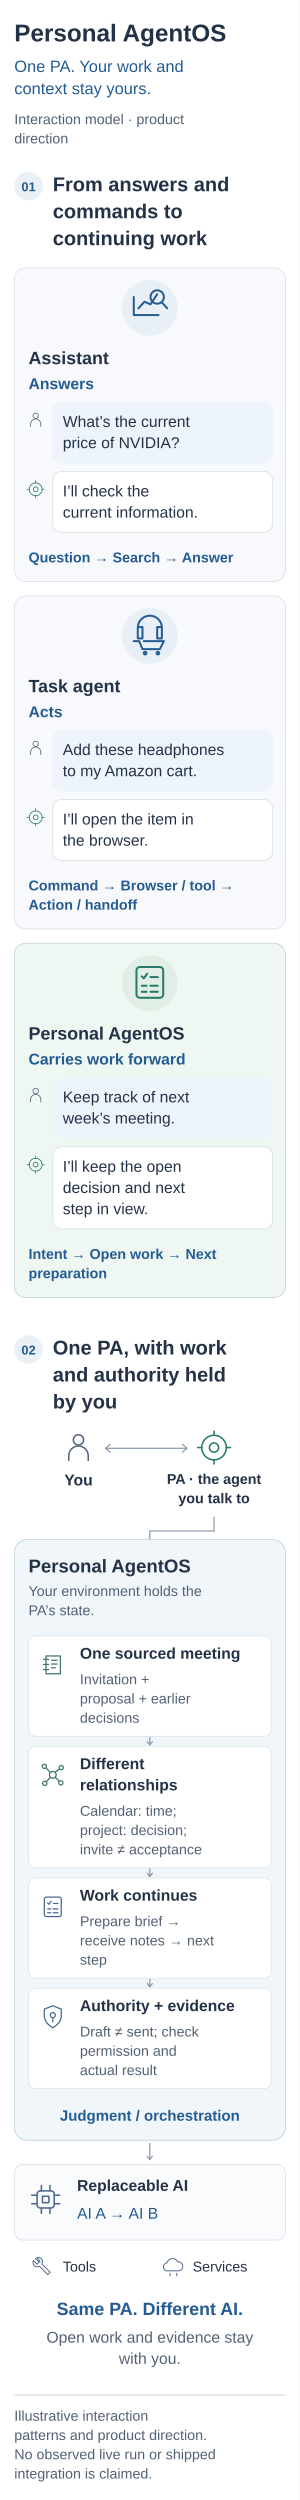
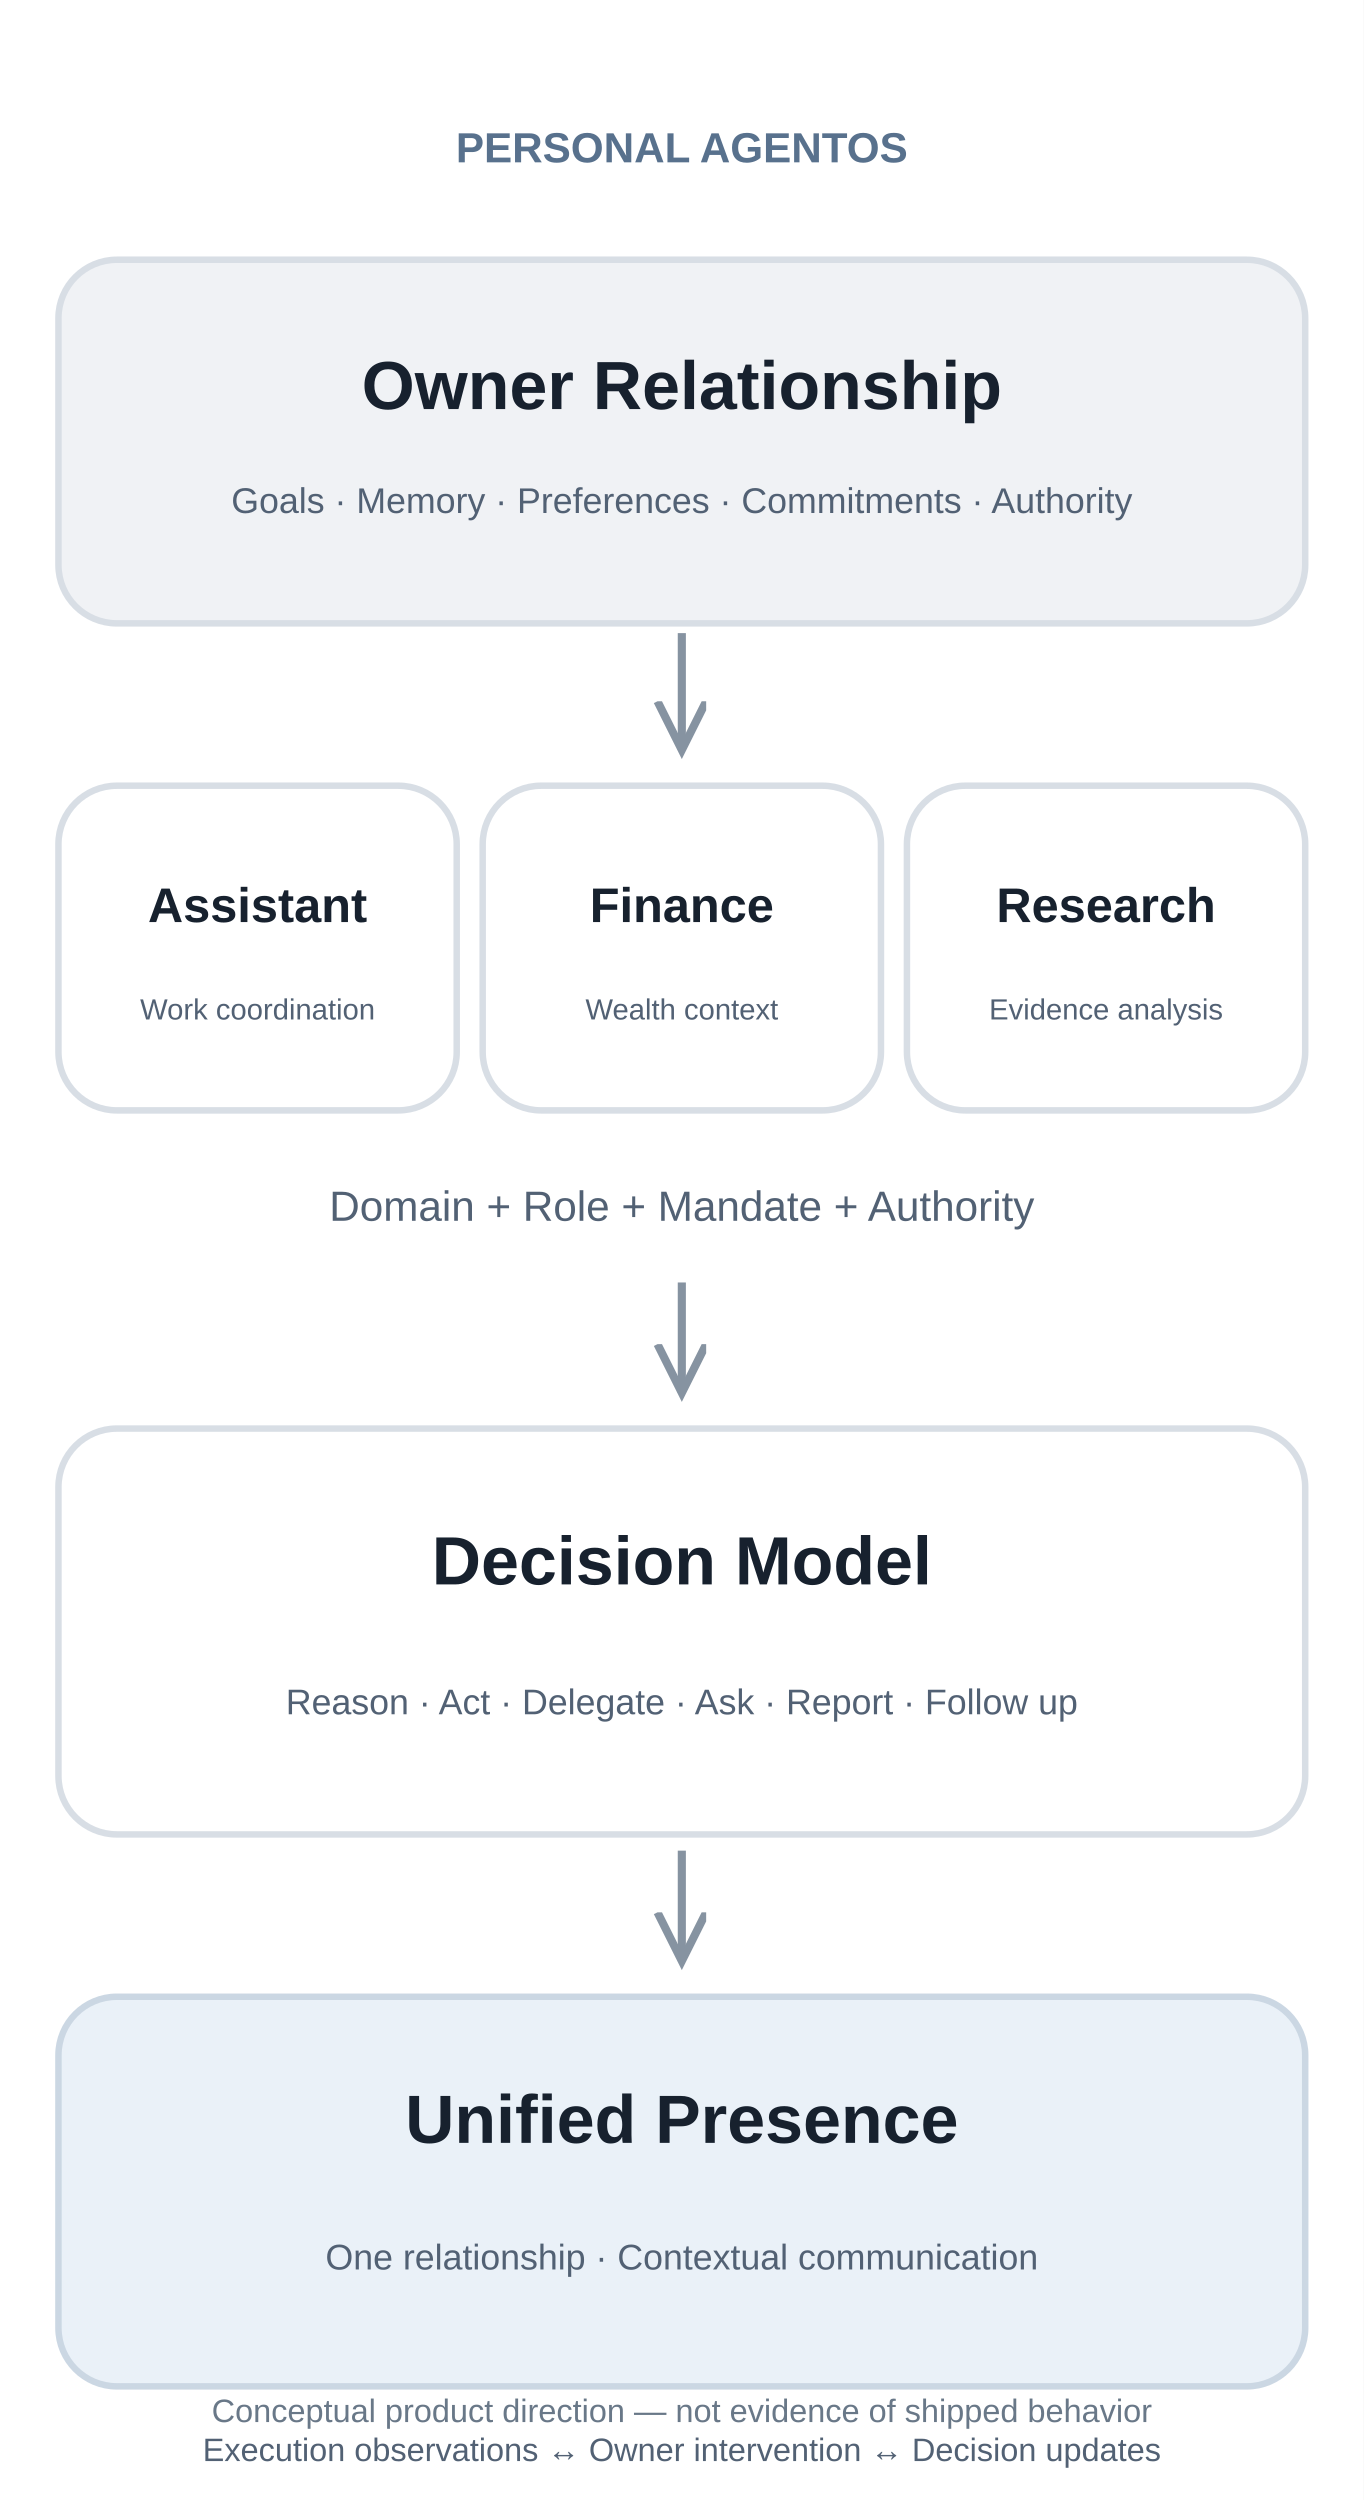
- <svg xmlns="http://www.w3.org/2000/svg" width="420" height="3504" viewBox="0 0 420 3504" role="img" aria-labelledby="title desc">
-   <style>text{font-family:Arial,"Noto Sans",sans-serif;fill:#243247} .bold{font-weight:700} .muted{fill:#526174} .blue{fill:#245b92}</style>
-   <rect width="420" height="3504" fill="#fff" />
-   <text x="20" y="58.0" font-size="34" class="bold" text-anchor="start">Personal AgentOS</text>
-   <text x="20" y="100.9" font-size="23" class="blue" text-anchor="start">One PA. Your work and</text>
-   <text x="20" y="131.95" font-size="23" class="blue" text-anchor="start">context stay yours.</text>
-   <text x="20" y="174.0" font-size="20" class="muted" text-anchor="start">Interaction model · product</text>
-   <text x="20" y="201.0" font-size="20" class="muted" text-anchor="start">direction</text>
-   <circle cx="40" cy="261.0" r="20" fill="#e9f0f6" stroke="none" />
-   <text x="40" y="268.0" font-size="18" class="blue bold" text-anchor="middle">01</text>
-   <text x="74" y="268.0" font-size="28" class="bold" text-anchor="start">From answers and</text>
-   <text x="74" y="305.8" font-size="28" class="bold" text-anchor="start">commands to</text>
-   <text x="74" y="343.6" font-size="28" class="bold" text-anchor="start">continuing work</text>
-   <rect x="20" y="375.4" width="380" height="439.8" rx="16" fill="#f7f9fc" stroke="#d4dce5" />
-   <circle cx="210.0" cy="431.4" r="39" fill="#e9eff7" stroke="none" />
-   <g transform="translate(180.0 399.4) scale(0.9375)" fill="none" stroke="#245b92" stroke-width="3" stroke-linecap="round" stroke-linejoin="round">
-     <path d="M8 45V18m0 27h37M15 35l9-10 9 4 10-15" />
-     <circle cx="43" cy="18" r="10" />
-     <path d="m50 26 8 9" />
-   </g>
-   <text x="40" y="510.4" font-size="25" class="bold" text-anchor="start">Assistant</text>
-   <text x="40" y="545.4" font-size="22" class="blue bold" text-anchor="start">Answers</text>
-   <g transform="translate(38 576.4) scale(0.375)" fill="none" stroke="#53657a" stroke-width="3" stroke-linecap="round" stroke-linejoin="round">
-     <circle cx="32" cy="17" r="10" />
-     <path d="M13 57v-9a19 19 0 0 1 38 0v9" />
-   </g>
-   <rect x="74" y="563.4" width="308" height="85.4" rx="12" fill="#edf4fb" stroke="#edf4fb" />
-   <text x="88" y="598.4" font-size="22" class="" text-anchor="start">What’s the current</text>
-   <text x="88" y="628.1" font-size="22" class="" text-anchor="start">price of NVIDIA?</text>
-   <g transform="translate(38 673.8) scale(0.375)" fill="none" stroke="#257a69" stroke-width="3" stroke-linecap="round" stroke-linejoin="round">
-     <circle cx="32" cy="32" r="24" />
-     <circle cx="32" cy="32" r="9" />
-     <path d="M32 0v8m0 48v8M0 32h8m48 0h8" />
-   </g>
-   <rect x="74" y="660.8" width="308" height="85.4" rx="12" fill="#ffffff" stroke="#d3dedf" />
-   <text x="88" y="695.8" font-size="22" class="" text-anchor="start">I’ll check the</text>
-   <text x="88" y="725.5" font-size="22" class="" text-anchor="start">current information.</text>
-   <text x="40" y="788.2" font-size="20" class="blue bold" text-anchor="start">Question → Search → Answer</text>
-   <rect x="20" y="835.2" width="380" height="466.8" rx="16" fill="#f7f9fc" stroke="#d4dce5" />
-   <circle cx="210.0" cy="891.2" r="39" fill="#e9eff7" stroke="none" />
-   <g transform="translate(180.0 859.2) scale(0.9375)" fill="none" stroke="#245b92" stroke-width="3" stroke-linecap="round" stroke-linejoin="round">
-     <path d="M14 29v-7a18 18 0 0 1 36 0v7M14 21h7v17h-7zm29 0h7v17h-7zM8 42h8l5 12h26l6-12H23" />
-     <circle cx="25" cy="60" r="2" />
-     <circle cx="44" cy="60" r="2" />
-   </g>
-   <text x="40" y="970.2" font-size="25" class="bold" text-anchor="start">Task agent</text>
-   <text x="40" y="1005.2" font-size="22" class="blue bold" text-anchor="start">Acts</text>
-   <g transform="translate(38 1036.2) scale(0.375)" fill="none" stroke="#53657a" stroke-width="3" stroke-linecap="round" stroke-linejoin="round">
-     <circle cx="32" cy="17" r="10" />
-     <path d="M13 57v-9a19 19 0 0 1 38 0v9" />
-   </g>
-   <rect x="74" y="1023.2" width="308" height="85.4" rx="12" fill="#edf4fb" stroke="#edf4fb" />
-   <text x="88" y="1058.2" font-size="22" class="" text-anchor="start">Add these headphones</text>
-   <text x="88" y="1087.9" font-size="22" class="" text-anchor="start">to my Amazon cart.</text>
-   <g transform="translate(38 1133.6) scale(0.375)" fill="none" stroke="#257a69" stroke-width="3" stroke-linecap="round" stroke-linejoin="round">
-     <circle cx="32" cy="32" r="24" />
-     <circle cx="32" cy="32" r="9" />
-     <path d="M32 0v8m0 48v8M0 32h8m48 0h8" />
-   </g>
-   <rect x="74" y="1120.6" width="308" height="85.4" rx="12" fill="#ffffff" stroke="#d3dedf" />
-   <text x="88" y="1155.6" font-size="22" class="" text-anchor="start">I’ll open the item in</text>
-   <text x="88" y="1185.3" font-size="22" class="" text-anchor="start">the browser.</text>
-   <text x="40" y="1248.0" font-size="20" class="blue bold" text-anchor="start">Command → Browser / tool →</text>
-   <text x="40" y="1275.0" font-size="20" class="blue bold" text-anchor="start">Action / handoff</text>
-   <rect x="20" y="1322.0" width="380" height="496.5" rx="16" fill="#eff7f3" stroke="#b7d1c5" />
-   <circle cx="210.0" cy="1378.0" r="39" fill="#e0eee6" stroke="none" />
-   <g transform="translate(180.0 1346.0) scale(0.9375)" fill="none" stroke="#257a69" stroke-width="3" stroke-linecap="round" stroke-linejoin="round">
-     <rect x="12" y="10" width="40" height="46" rx="5" />
-     <path d="m20 24 3 3 5-7m5 5h11M20 38h7m6 0h11M20 47h7m6 0h11" />
-   </g>
-   <text x="40" y="1457.0" font-size="25" class="bold" text-anchor="start">Personal AgentOS</text>
-   <text x="40" y="1492.0" font-size="22" class="blue bold" text-anchor="start">Carries work forward</text>
-   <g transform="translate(38 1523.0) scale(0.375)" fill="none" stroke="#53657a" stroke-width="3" stroke-linecap="round" stroke-linejoin="round">
-     <circle cx="32" cy="17" r="10" />
-     <path d="M13 57v-9a19 19 0 0 1 38 0v9" />
-   </g>
-   <rect x="74" y="1510.0" width="308" height="85.4" rx="12" fill="#edf4fb" stroke="#edf4fb" />
-   <text x="88" y="1545.0" font-size="22" class="" text-anchor="start">Keep track of next</text>
-   <text x="88" y="1574.7" font-size="22" class="" text-anchor="start">week’s meeting.</text>
-   <g transform="translate(38 1620.4) scale(0.375)" fill="none" stroke="#257a69" stroke-width="3" stroke-linecap="round" stroke-linejoin="round">
-     <circle cx="32" cy="32" r="24" />
-     <circle cx="32" cy="32" r="9" />
-     <path d="M32 0v8m0 48v8M0 32h8m48 0h8" />
-   </g>
-   <rect x="74" y="1607.4" width="308" height="115.1" rx="12" fill="#ffffff" stroke="#d3dedf" />
-   <text x="88" y="1642.4" font-size="22" class="" text-anchor="start">I’ll keep the open</text>
-   <text x="88" y="1672.1" font-size="22" class="" text-anchor="start">decision and next</text>
-   <text x="88" y="1701.8" font-size="22" class="" text-anchor="start">step in view.</text>
-   <text x="40" y="1764.5" font-size="20" class="blue bold" text-anchor="start">Intent → Open work → Next</text>
-   <text x="40" y="1791.5" font-size="20" class="blue bold" text-anchor="start">preparation</text>
-   <circle cx="40" cy="1891.5" r="20" fill="#e9f0f6" stroke="none" />
-   <text x="40" y="1898.5" font-size="18" class="blue bold" text-anchor="middle">02</text>
-   <text x="74" y="1898.5" font-size="28" class="bold" text-anchor="start">One PA, with work</text>
-   <text x="74" y="1936.3" font-size="28" class="bold" text-anchor="start">and authority held</text>
-   <text x="74" y="1974.1" font-size="28" class="bold" text-anchor="start">by you</text>
-   <g transform="translate(87 2005.9) scale(0.71875)" fill="none" stroke="#53657a" stroke-width="3" stroke-linecap="round" stroke-linejoin="round">
-     <circle cx="32" cy="17" r="10" />
-     <path d="M13 57v-9a19 19 0 0 1 38 0v9" />
-   </g>
-   <g transform="translate(277 2005.9) scale(0.71875)" fill="none" stroke="#257a69" stroke-width="3" stroke-linecap="round" stroke-linejoin="round">
-     <circle cx="32" cy="32" r="24" />
-     <circle cx="32" cy="32" r="9" />
-     <path d="M32 0v8m0 48v8M0 32h8m48 0h8" />
-   </g>
-   <path d="M148 2029.9H262" fill="none" stroke="#8296a9" stroke-width="1.6" />
-   <path d="M155 2023.9L148 2029.9L155 2035.9M255 2023.9L262 2029.9L255 2035.9" fill="none" stroke="#8296a9" stroke-width="1.6" />
-   <text x="110" y="2081.9" font-size="22" class="bold" text-anchor="middle">You</text>
-   <text x="300" y="2079.9" font-size="20" class="bold" text-anchor="middle">PA · the agent</text>
-   <text x="300" y="2106.9" font-size="20" class="bold" text-anchor="middle">you talk to</text>
-   <path d="M300 2125.9V2145.9H210.0V2157.9" fill="none" stroke="#8296a9" stroke-width="1.6" />
-   <rect x="20" y="2157.9" width="380" height="841.85" rx="18" fill="#f0f6f9" stroke="#b6cad9" />
-   <text x="40" y="2203.9" font-size="26" class="bold" text-anchor="start">Personal AgentOS</text>
-   <text x="40" y="2236.9" font-size="20" class="muted" text-anchor="start">Your environment holds the</text>
-   <text x="40" y="2263.9" font-size="20" class="muted" text-anchor="start">PA’s state.</text>
-   <rect x="40" y="2292.9" width="340" height="140.7" rx="10" fill="#fff" stroke="#d8e1e7" />
-   <g transform="translate(55 2313.9) scale(0.59375)" fill="none" stroke="#427665" stroke-width="3" stroke-linecap="round" stroke-linejoin="round">
-     <path d="M16 12h34v42H16zM10 20h12m-12 12h12m-12 12h12M29 22h13m-13 9h13m-13 9h9" />
-   </g>
-   <text x="112" y="2324.9" font-size="22" class="bold" text-anchor="start">One sourced meeting</text>
-   <text x="112" y="2360.6" font-size="20" class="muted" text-anchor="start">Invitation +</text>
-   <text x="112" y="2387.6" font-size="20" class="muted" text-anchor="start">proposal + earlier</text>
-   <text x="112" y="2414.6" font-size="20" class="muted" text-anchor="start">decisions</text>
-   <path d="M210.0 2434.6 L210.0 2445.6" fill="none" stroke="#8492a3" stroke-width="1.6" />
-   <path d="M206.0 2440.6 L210.0 2445.6 L214.0 2440.6" fill="none" stroke="#8492a3" stroke-width="1.6" />
-   <rect x="40" y="2447.6" width="340" height="170.4" rx="10" fill="#fff" stroke="#d8e1e7" />
-   <g transform="translate(55 2468.6) scale(0.59375)" fill="none" stroke="#427665" stroke-width="3" stroke-linecap="round" stroke-linejoin="round">
-     <circle cx="32" cy="32" r="8" />
-     <circle cx="12" cy="12" r="5" />
-     <circle cx="52" cy="15" r="5" />
-     <circle cx="13" cy="52" r="5" />
-     <circle cx="51" cy="51" r="5" />
-     <path d="m16 16 10 10m12 0 10-8M17 48l9-10m12 0 9 9" />
-   </g>
-   <text x="112" y="2479.6" font-size="22" class="bold" text-anchor="start">Different</text>
-   <text x="112" y="2509.3" font-size="22" class="bold" text-anchor="start">relationships</text>
-   <text x="112" y="2545.0" font-size="20" class="muted" text-anchor="start">Calendar: time;</text>
-   <text x="112" y="2572.0" font-size="20" class="muted" text-anchor="start">project: decision;</text>
-   <text x="112" y="2599.0" font-size="20" class="muted" text-anchor="start">invite ≠ acceptance</text>
-   <path d="M210.0 2619.0 L210.0 2630.0" fill="none" stroke="#8492a3" stroke-width="1.6" />
-   <path d="M206.0 2625.0 L210.0 2630.0 L214.0 2625.0" fill="none" stroke="#8492a3" stroke-width="1.6" />
-   <rect x="40" y="2632.0" width="340" height="140.7" rx="10" fill="#fff" stroke="#d8e1e7" />
-   <g transform="translate(55 2653.0) scale(0.59375)" fill="none" stroke="#496d92" stroke-width="3" stroke-linecap="round" stroke-linejoin="round">
-     <rect x="12" y="10" width="40" height="46" rx="5" />
-     <path d="m20 24 3 3 5-7m5 5h11M20 38h7m6 0h11M20 47h7m6 0h11" />
-   </g>
-   <text x="112" y="2664.0" font-size="22" class="bold" text-anchor="start">Work continues</text>
-   <text x="112" y="2699.7" font-size="20" class="muted" text-anchor="start">Prepare brief →</text>
-   <text x="112" y="2726.7" font-size="20" class="muted" text-anchor="start">receive notes → next</text>
-   <text x="112" y="2753.7" font-size="20" class="muted" text-anchor="start">step</text>
-   <path d="M210.0 2773.7 L210.0 2784.7" fill="none" stroke="#8492a3" stroke-width="1.6" />
-   <path d="M206.0 2779.7 L210.0 2784.7 L214.0 2779.7" fill="none" stroke="#8492a3" stroke-width="1.6" />
-   <rect x="40" y="2786.7" width="340" height="140.7" rx="10" fill="#fff" stroke="#d8e1e7" />
-   <g transform="translate(55 2807.7) scale(0.59375)" fill="none" stroke="#496d92" stroke-width="3" stroke-linecap="round" stroke-linejoin="round">
-     <path d="M32 6 52 14v16c0 13-9 21-20 28-11-7-20-15-20-28V14z" />
-     <circle cx="32" cy="28" r="6" />
-     <path d="M32 34v10" />
-   </g>
-   <text x="112" y="2818.7" font-size="22" class="bold" text-anchor="start">Authority + evidence</text>
-   <text x="112" y="2854.4" font-size="20" class="muted" text-anchor="start">Draft ≠ sent; check</text>
-   <text x="112" y="2881.4" font-size="20" class="muted" text-anchor="start">permission and</text>
-   <text x="112" y="2908.4" font-size="20" class="muted" text-anchor="start">actual result</text>
-   <text x="210.0" y="2972.4" font-size="21" class="blue bold" text-anchor="middle">Judgment / orchestration</text>
-   <path d="M210.0 3003.75 L210.0 3026.75" fill="none" stroke="#8492a3" stroke-width="1.6" />
-   <path d="M206.0 3021.75 L210.0 3026.75 L214.0 3021.75" fill="none" stroke="#8492a3" stroke-width="1.6" />
-   <rect x="20" y="3033.75" width="380" height="106" rx="12" fill="#fafbfd" stroke="#d4dce5" />
-   <g transform="translate(40 3058.75) scale(0.75)" fill="none" stroke="#526b91" stroke-width="3" stroke-linecap="round" stroke-linejoin="round">
-     <rect x="16" y="16" width="32" height="32" rx="6" />
-     <path d="M24 6v10m16-10v10M24 48v10m16-10v10M6 24h10M6 40h10m32-16h10M48 40h10M26 26h12v12H26z" />
-   </g>
-   <text x="108" y="3070.75" font-size="22" class="bold" text-anchor="start">Replaceable AI</text>
-   <text x="108" y="3109.75" font-size="22" class="blue" text-anchor="start">AI A  →  AI B</text>
-   <g transform="translate(44 3161.75) scale(0.46875)" fill="none" stroke="#526b91" stroke-width="3" stroke-linecap="round" stroke-linejoin="round">
-     <path d="m12 8 11 11-6 6L6 14c-4 14 6 23 18 17l25 25 7-7-25-25C37 12 28 2 16 6l10 10-7 7" />
-   </g>
-   <text x="88" y="3183.75" font-size="20" class="" text-anchor="start">Tools</text>
-   <g transform="translate(228 3161.75) scale(0.46875)" fill="none" stroke="#526b91" stroke-width="3" stroke-linecap="round" stroke-linejoin="round">
-     <path d="M16 45a12 12 0 0 1-3-24 17 17 0 0 1 32-3 13 13 0 0 1 3 27H16zM22 52v8m20-8v8" />
-   </g>
-   <text x="270" y="3183.75" font-size="20" class="" text-anchor="start">Services</text>
-   <text x="210.0" y="3244.75" font-size="25" class="blue bold" text-anchor="middle">Same PA. Different AI.</text>
-   <text x="210.0" y="3283.5" font-size="22" class="muted" text-anchor="middle">Open work and evidence stay</text>
-   <text x="210.0" y="3313.2" font-size="22" class="muted" text-anchor="middle">with you.</text>
-   <path d="M20 3356.9H400" fill="none" stroke="#d4dce5" stroke-width="1.6" />
-   <text x="20" y="3392.9" font-size="20" class="muted" text-anchor="start">Illustrative interaction</text>
-   <text x="20" y="3419.9" font-size="20" class="muted" text-anchor="start">patterns and product direction.</text>
-   <text x="20" y="3446.9" font-size="20" class="muted" text-anchor="start">No observed live run or shipped</text>
-   <text x="20" y="3473.9" font-size="20" class="muted" text-anchor="start">integration is claimed.</text>
+ <svg xmlns="http://www.w3.org/2000/svg" width="420" height="770" viewBox="0 0 420 770" role="img" aria-labelledby="title desc">
+   <defs>
+     <marker id="arr" markerWidth="8" markerHeight="8" refX="6" refY="3" orient="auto">
+       <path d="M0 0 L6 3 L0 6" stroke="#8693a1" fill="none" />
+     </marker>
+   </defs>
+   <rect width="420" height="770" fill="#ffffff" />
+   <text x="210" y="50" text-anchor="middle" font-family="Arial, Noto Sans, sans-serif" font-size="13" font-weight="700" fill="#58718d">PERSONAL AGENTOS</text>
+   <rect x="18" y="80" width="384" height="112" rx="18" fill="#f0f2f5" stroke="#d8dee5" stroke-width="2" />
+   <text x="210" y="126" text-anchor="middle" font-family="Arial, Noto Sans, sans-serif" font-size="21" font-weight="700" fill="#17212e">Owner Relationship</text>
+   <text x="210" y="158" text-anchor="middle" font-family="Arial, Noto Sans, sans-serif" font-size="11" font-weight="400" fill="#526174">Goals · Memory · Preferences · Commitments · Authority</text>
+   <path d="M210 195 V231" stroke="#8693a1" stroke-width="2.5" fill="none" marker-end="url(#arr)" />
+   <rect x="18" y="242" width="122.667" height="100" rx="18" fill="#ffffff" stroke="#d8dee5" stroke-width="2" />
+   <text x="79.333" y="284" text-anchor="middle" font-family="Arial, Noto Sans, sans-serif" font-size="15" font-weight="700" fill="#17212e">Assistant</text>
+   <text x="79.333" y="314" text-anchor="middle" font-family="Arial, Noto Sans, sans-serif" font-size="9" font-weight="400" fill="#526174">Work coordination</text>
+   <rect x="148.667" y="242" width="122.667" height="100" rx="18" fill="#ffffff" stroke="#d8dee5" stroke-width="2" />
+   <text x="210" y="284" text-anchor="middle" font-family="Arial, Noto Sans, sans-serif" font-size="15" font-weight="700" fill="#17212e">Finance</text>
+   <text x="210" y="314" text-anchor="middle" font-family="Arial, Noto Sans, sans-serif" font-size="9" font-weight="400" fill="#526174">Wealth context</text>
+   <rect x="279.333" y="242" width="122.667" height="100" rx="18" fill="#ffffff" stroke="#d8dee5" stroke-width="2" />
+   <text x="340.667" y="284" text-anchor="middle" font-family="Arial, Noto Sans, sans-serif" font-size="15" font-weight="700" fill="#17212e">Research</text>
+   <text x="340.667" y="314" text-anchor="middle" font-family="Arial, Noto Sans, sans-serif" font-size="9" font-weight="400" fill="#526174">Evidence analysis</text>
+   <text x="210" y="376" text-anchor="middle" font-family="Arial, Noto Sans, sans-serif" font-size="13" font-weight="400" fill="#526174">Domain + Role + Mandate + Authority</text>
+   <path d="M210 395 V429" stroke="#8693a1" stroke-width="2.5" fill="none" marker-end="url(#arr)" />
+   <rect x="18" y="440" width="384" height="125" rx="18" fill="#ffffff" stroke="#d8dee5" stroke-width="2" />
+   <text x="210" y="488" text-anchor="middle" font-family="Arial, Noto Sans, sans-serif" font-size="21" font-weight="700" fill="#17212e">Decision Model</text>
+   <text x="210" y="528" text-anchor="middle" font-family="Arial, Noto Sans, sans-serif" font-size="11" font-weight="400" fill="#526174">Reason · Act · Delegate · Ask · Report · Follow up</text>
+   <path d="M210 570 V604" stroke="#8693a1" stroke-width="2.5" fill="none" marker-end="url(#arr)" />
+   <rect x="18" y="615" width="384" height="120" rx="18" fill="#eaf1f8" stroke="#cbd7e3" stroke-width="2" />
+   <text x="210" y="660" text-anchor="middle" font-family="Arial, Noto Sans, sans-serif" font-size="21" font-weight="700" fill="#17212e">Unified Presence</text>
+   <text x="210" y="699" text-anchor="middle" font-family="Arial, Noto Sans, sans-serif" font-size="11" font-weight="400" fill="#526174">One relationship · Contextual communication</text>
+   <text x="210" y="758" text-anchor="middle" font-family="Arial, Noto Sans, sans-serif" font-size="10" font-weight="400" fill="#526174">Execution observations ↔ Owner intervention ↔ Decision updates</text>
+   <text x="210" y="746" text-anchor="middle" font-family="Arial, Noto Sans, sans-serif" font-size="10" font-weight="400" fill="#697888">Conceptual product direction — not evidence of shipped behavior</text>
</svg>
